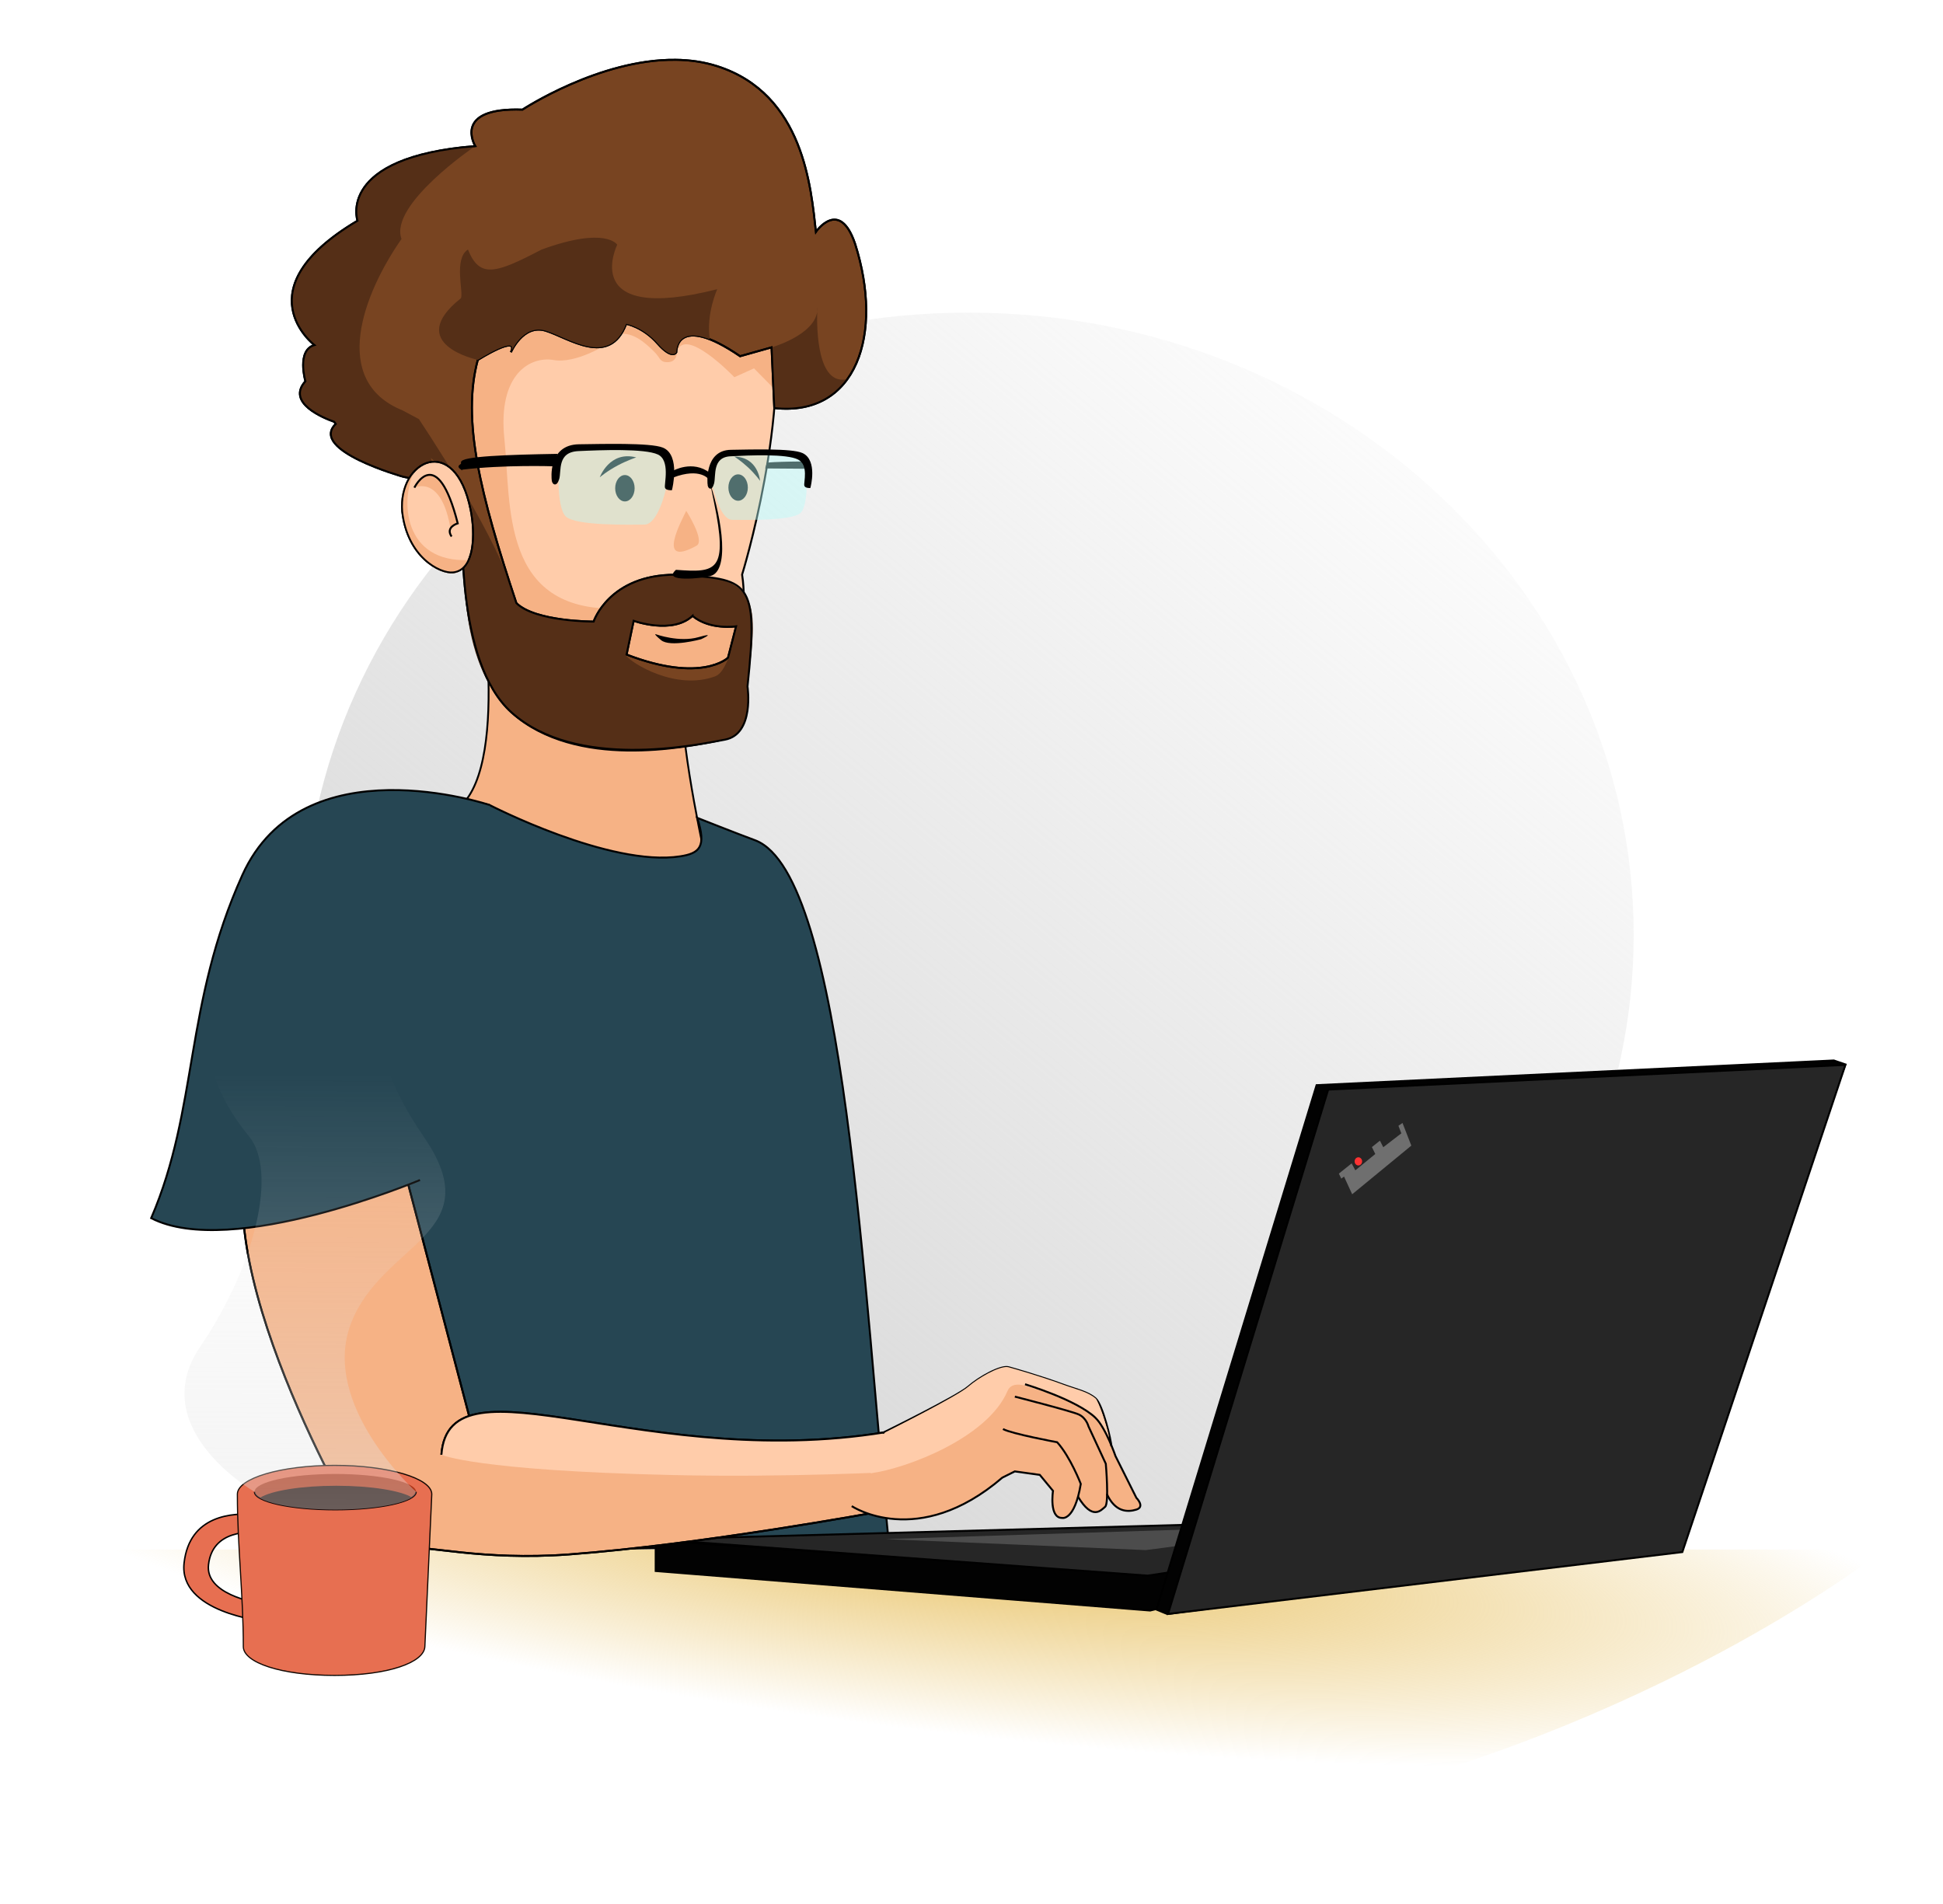
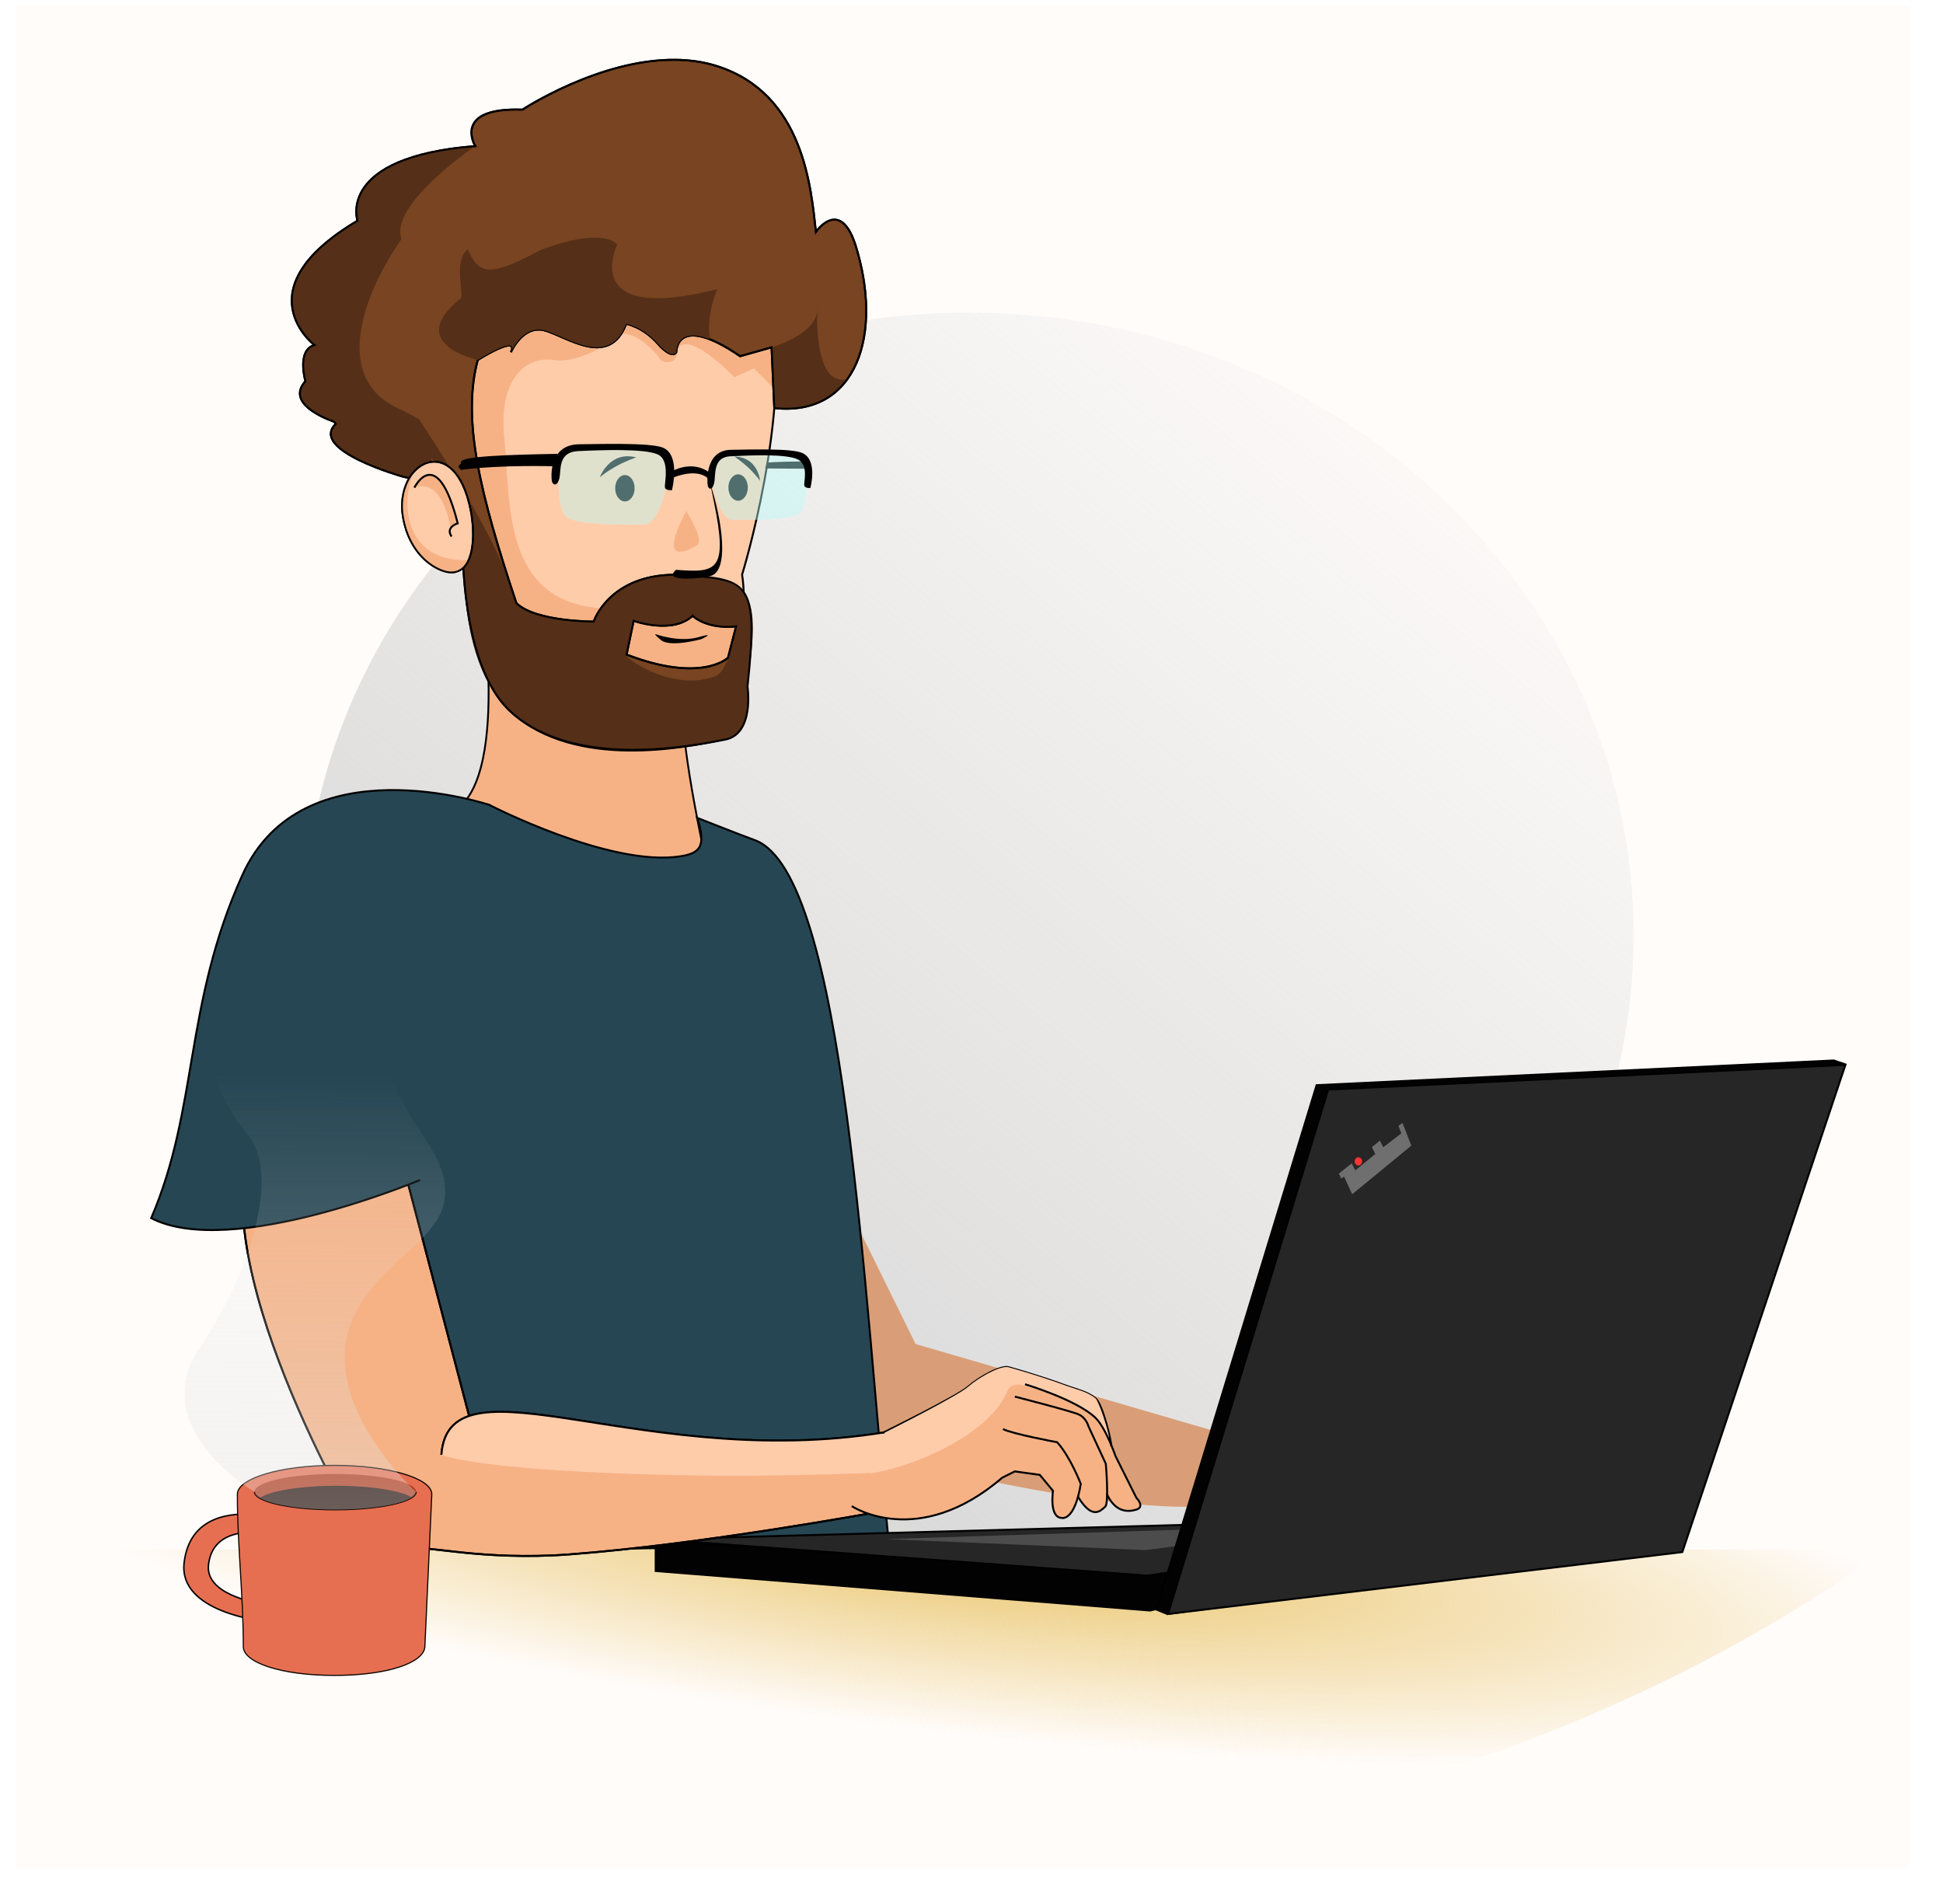
<svg xmlns="http://www.w3.org/2000/svg" xmlns:xlink="http://www.w3.org/1999/xlink" width="264.33mm" height="258.963mm" viewBox="0 0 264.33 258.963" version="1.1" id="svg8">
  <defs id="defs2">
    <linearGradient id="linearGradient5832">
      <stop style="stop-color:#e3e3e3;stop-opacity:1;" offset="0" id="stop5828" />
      <stop style="stop-color:#e3e3e3;stop-opacity:0;" offset="1" id="stop5830" />
    </linearGradient>
    <linearGradient id="linearGradient5786">
      <stop style="stop-color:#d4d4d4;stop-opacity:1;" offset="0" id="stop5782" />
      <stop style="stop-color:#d4d4d4;stop-opacity:0;" offset="1" id="stop5784" />
    </linearGradient>
    <linearGradient id="linearGradient5745">
      <stop style="stop-color:#e9c46a;stop-opacity:1;" offset="0" id="stop5741" />
      <stop style="stop-color:#e9c46a;stop-opacity:0;" offset="1" id="stop5743" />
    </linearGradient>
    <radialGradient xlink:href="#linearGradient5745" id="radialGradient5749" cx="188.043" cy="150.698" fx="188.043" fy="150.698" r="124.165" gradientTransform="matrix(1.092406,0.1248942,-0.02311122,0.2021456,-13.89349,201.0141)" gradientUnits="userSpaceOnUse" />
    <linearGradient xlink:href="#linearGradient5786" id="linearGradient5788" x1="63.5" y1="201.284" x2="196.321" y2="43.063" gradientUnits="userSpaceOnUse" />
    <linearGradient xlink:href="#linearGradient5832" id="linearGradient5834" x1="43.682" y1="301.628" x2="44.677" y2="146.097" gradientUnits="userSpaceOnUse" />
  </defs>
  <g id="layer17">
+     <rect style="opacity:1;fill:#fffcfa;fill-opacity:1;stroke:none;stroke-width:0.2;stroke-miterlimit:4;stroke-dasharray:none;stroke-opacity:1" id="rect5960" width="257.704" height="253.471" x="2.117" y="0.729" />
    <ellipse style="opacity:1;fill:url(#linearGradient5788);fill-opacity:1;stroke:none;stroke-width:0.2;stroke-miterlimit:4;stroke-dasharray:none;stroke-opacity:1" id="path5756" cx="131.762" cy="127.2" rx="90.487" ry="84.667" />
+   </g>
+   <g id="layer9" transform="translate(-55.87797,-44.18282)">
+     <path style="fill:url(#radialGradient5749);fill-opacity:1;stroke:none;stroke-width:0.265px;stroke-linecap:butt;stroke-linejoin:miter;stroke-opacity:1" d="M 63.878,254.996 H 312.208 c 0,0 -113.771,90.336 -248.33,0 z" id="path5261" />
+   </g>
+   <g id="layer21" style="display:inline">
+     <path style="fill:#d99e77;fill-opacity:1;stroke:none;stroke-width:0.265px;stroke-linecap:butt;stroke-linejoin:miter;stroke-opacity:1" d="m 115.829,165.132 8.731,17.727 40.788,11.878 c 0,0 15.973,3.787 2.778,6.883 0,0 3.653,2.679 -3.45,3.267 -16.07,1.331 -51.757,-8.534 -51.757,-8.534 z" id="path7300" />
  </g>
  <g id="layer8" transform="translate(-55.87797,-44.18282)">
    <path style="fill:#f6b285;fill-opacity:1;stroke:#000000;stroke-width:0.249px;stroke-linecap:butt;stroke-linejoin:miter;stroke-opacity:1" d="m 120.821,121.181 c 0,0 4.686,26.473 -2.343,32.713 l 20.804,10.526 11.539,-1.404 1.124,-1.538 c 0,0 -3.314,-14.708 -3.314,-22.128 z" id="path5134" />
  </g>
  <g id="layer1" transform="translate(29.3692,-28.47643)" style="display:inline">
    <path style="fill:#ffccaa;stroke:#000000;stroke-width:0.265px;stroke-linecap:butt;stroke-linejoin:miter;stroke-opacity:1" d="m 34.734,106.654 c 0,0 2.835,15.686 10.205,20.411 7.371,4.725 23.246,0.189 23.246,0.189 0,0 4.725,-12.095 3.402,-20.6 0,0 6.804,-21.923 3.969,-37.042 -2.835,-15.119 -39.876,-7.749 -39.876,-7.749 l -10.394,23.435 z" id="path100" />
    <path style="fill:#f6b285;fill-opacity:1;stroke:none;stroke-width:0.265px;stroke-linecap:butt;stroke-linejoin:miter;stroke-opacity:1" d="m 77.685,83.138 -4.477,-4.544 -2.673,1.203 c 0,0 -6.853,-7.163 -7.824,-3.379 0,0 0.084,1.513 -1.566,1.319 -0.771,-0.091 -0.746,-0.644 -1.487,-1.378 -1.288,-1.278 -2.898,-2.739 -4.892,-2.442 -3.14,0.468 -1.604,1.403 -1.604,1.403 0,0 -4.143,2.673 -7.216,2.138 -3.074,-0.535 -7.633,1.774 -6.697,10.728 0.935,8.954 -0.554,23.611 15.591,23.084 11.888,-0.389 2.069,-1.353 2.069,-1.353 l -3.948,6.028 -13.297,-2.472 -3.274,-7.884 -2.071,-12.762 -2.74,-11.025 2.673,-5.813 10.691,-3.074 9.421,-1.537 5.546,-0.067 18.174,1.537 -1.136,8.553 v 0.668" id="path5098" />
    <path style="fill:#f6b285;fill-opacity:1;stroke:none;stroke-width:0.265px;stroke-linecap:butt;stroke-linejoin:miter;stroke-opacity:1" d="m 63.988,97.978 c 0,0 2.611,4.076 1.403,4.744 -5.698,3.151 -1.895,-3.668 -1.403,-4.744 z" id="path5102" />
    <path style="fill:#f6b285;fill-opacity:1;stroke:none;stroke-width:0.265px;stroke-linecap:butt;stroke-linejoin:miter;stroke-opacity:1" d="m 63.767,112.298 -7.938,0.236 -0.851,6.662 7.938,2.032 7.181,-0.142 1.04,-3.827 0.519,-3.733 z" id="path5106" />
  </g>
  <g id="layer6" style="display:inline" transform="translate(-55.87797,-44.18282)">
    <path style="display:inline;fill:#784421;stroke:#000000;stroke-width:0.265px;stroke-linecap:butt;stroke-linejoin:miter;stroke-opacity:1" d="m 147.779,52.317 c -10.364,-0.116 -20.825,6.779 -20.825,6.779 -9.638,-0.331 -6.425,4.961 -6.425,4.961 -18.946,1.512 -16.017,10.158 -16.017,10.158 -15.781,9.355 -5.859,16.915 -5.859,16.915 -2.457,0.709 -1.226,4.923 -1.226,4.923 -2.646,2.934 2.448,4.997 3.919,5.515 l 0.208,0.293 c -3.7,3.594 9.191,7.186 9.191,7.186 l 7.506,1.568 0.724,0.125 c -0.334,4.693 -1.156,23.547 6.513,30.391 8.788,7.843 23.813,4.63 27.876,3.874 4.063,-0.756 3.213,-6.52 3.213,-6.52 2.379,-11.99 0.464,-15.982 -8.835,-16.111 -9.025,0.014 -11.103,6.378 -11.103,6.378 0,0 -7.956,0.024 -10.511,-2.517 -4.947,-14.841 -7.438,-24.957 -5.25,-33.087 0,0 5.707,-3.585 4.505,-1.046 0,0 1.649,-3.865 4.723,-2.93 3.074,0.935 8.686,5.078 10.958,-0.935 0,0 2.272,0.401 4.276,2.673 2.005,2.272 2.539,1.203 2.539,1.203 0,0 -0.134,-5.479 8.686,0.534 l 4.276,-1.203 0.372,8.257 c 11.211,1.233 14.907,-10.054 11.004,-22.321 -2.126,-6.331 -5.339,-1.654 -5.339,-1.654 -0.661,-5.859 -1.607,-18.757 -13.418,-22.537 -1.846,-0.591 -3.762,-0.852 -5.681,-0.874 z m 2.31,75.659 c 2.374,1.969 5.93,1.42 5.93,1.42 l -1.102,4.276 c 0,0 -3.574,3.507 -13.798,-0.435 l 0.961,-4.596 c 0,0 5.236,1.902 8.009,-0.666 z" id="path76" />
    <path style="display:inline;fill:#552f17;fill-opacity:1;stroke:none;stroke-width:0.265px;stroke-linecap:butt;stroke-linejoin:miter;stroke-opacity:1" d="m 120.528,64.057 c -18.946,1.512 -16.017,10.158 -16.017,10.158 -15.781,9.355 -5.859,16.915 -5.859,16.915 -2.457,0.709 -1.226,4.923 -1.226,4.923 -2.646,2.934 2.448,4.997 3.919,5.515 l 0.208,0.293 c -3.7,3.594 9.191,7.186 9.191,7.186 2.75,0.529 2.062,0.483 4.822,0.958 l -1.078,-3.516 c 2.742,2.367 5.593,4.847 4.769,8.314 -0.334,4.693 -1.439,19.484 6.23,26.328 8.788,7.843 25.041,4.394 29.104,3.638 4.063,-0.756 2.976,-7.181 2.976,-7.181 1.433,-11.608 1.903,-15.093 -9.827,-15.213 -9.025,0.014 -11.103,6.378 -11.103,6.378 0,0 -7.956,0.024 -10.51,-2.517 -1.682,-6.972 -9.465,-19.296 -13.26,-25.036 l -2.233,-1.187 c -9.895,-3.999 -5.32,-15.887 -0.133,-23.32 -1.737,-4.677 10.027,-12.635 10.027,-12.635 z m 29.56,63.918 c 2.374,1.969 5.93,1.42 5.93,1.42 0,0 -0.825,6.06 -2.846,6.806 -5.358,1.979 -11.407,-1.79 -12.154,-2.864 l 1.061,-4.696 c 0,0 5.236,1.902 8.009,-0.666 z" id="path76-6" />
    <path style="display:inline;fill:#552f17;fill-opacity:1;stroke:none;stroke-width:0.265px;stroke-linecap:butt;stroke-linejoin:miter;stroke-opacity:1" d="m 167.074,85.962 c 0,0 -0.014,0.255 -0.025,0.653 0.032,-0.211 0.041,-0.428 0.025,-0.653 z m -0.025,0.653 c -0.484,3.209 -6.208,4.83 -6.208,4.83 l 0.372,8.257 c 4.573,0.503 7.895,-1.077 9.962,-3.957 -0.009,0.002 -0.016,0.004 -0.025,0.006 -4.078,0.998 -4.163,-6.819 -4.101,-9.136 z" id="path76-7" />
    <path style="display:inline;fill:none;stroke:#000000;stroke-width:0.265px;stroke-linecap:butt;stroke-linejoin:miter;stroke-opacity:1" d="m 147.779,52.317 c -10.364,-0.116 -20.825,6.779 -20.825,6.779 -9.638,-0.331 -6.425,4.961 -6.425,4.961 -18.946,1.512 -16.017,10.158 -16.017,10.158 -15.781,9.355 -5.859,16.915 -5.859,16.915 -2.457,0.709 -1.226,4.923 -1.226,4.923 -2.646,2.934 2.448,4.997 3.919,5.515 l 0.208,0.293 c -3.7,3.594 9.191,7.186 9.191,7.186 l 7.506,1.568 0.724,0.125 c -0.334,4.693 -1.156,23.547 6.513,30.391 8.788,7.843 24.947,4.441 29.01,3.685 4.063,-0.756 3.071,-7.229 3.071,-7.229 1.569,-14.752 0.198,-14.592 -9.827,-15.213 -9.025,0.014 -11.103,6.378 -11.103,6.378 0,0 -7.956,0.024 -10.511,-2.517 -4.947,-14.841 -7.438,-24.957 -5.25,-33.087 0,0 5.707,-3.585 4.505,-1.046 0,0 1.649,-3.865 4.723,-2.93 3.074,0.935 8.686,5.078 10.958,-0.935 0,0 2.272,0.401 4.276,2.673 2.005,2.272 2.539,1.203 2.539,1.203 0,0 -0.134,-5.479 8.686,0.534 l 4.276,-1.203 0.372,8.257 c 11.211,1.233 14.907,-10.054 11.004,-22.321 -2.126,-6.331 -5.339,-1.654 -5.339,-1.654 -0.661,-5.859 -1.607,-18.757 -13.418,-22.537 -1.846,-0.591 -3.762,-0.852 -5.681,-0.874 z m 2.31,75.659 c 2.374,1.969 5.93,1.42 5.93,1.42 l -1.102,4.276 c 0,0 -3.574,3.507 -13.798,-0.435 l 0.961,-4.596 c 0,0 5.236,1.902 8.009,-0.666 z" id="path76-3" />
    <path style="display:inline;fill:#552f17;fill-opacity:1;stroke:none;stroke-width:0.265px;stroke-linecap:butt;stroke-linejoin:miter;stroke-opacity:1" d="m 118.585,84.756 c -7.843,6.237 2.293,8.392 2.293,8.392 0,0 5.707,-3.585 4.505,-1.046 0,0 1.649,-3.865 4.723,-2.93 3.074,0.935 8.686,5.078 10.958,-0.935 0,0 2.272,0.401 4.276,2.673 2.005,2.272 2.539,1.203 2.539,1.203 0,0 -0.086,-3.586 4.556,-1.768 -0.516,-3.478 1.019,-6.817 1.019,-6.817 -18.993,4.819 -13.607,-6.048 -13.607,-6.048 0,0 -1.512,-2.551 -10.3,0.661 -6.205,3.235 -8.409,3.984 -10.008,-0.011 -1.972,1.261 -0.58,5.824 -0.954,6.625 z" id="path76-5" />
    <path style="display:inline;fill:#000000;fill-opacity:1;stroke:none;stroke-width:0.243px;stroke-linecap:butt;stroke-linejoin:miter;stroke-opacity:1" d="m 145.161,130.493 c 0,0 3.148,1.124 5.75,0.375 2.603,-0.749 0.348,0.281 0.348,0.281 0,0 -4.207,1.155 -5.448,0.125 -1.241,-1.03 -0.651,-0.781 -0.651,-0.781 z" id="path4936" />
  </g>
  <g id="layer7" transform="translate(-55.87797,-44.18282)">
    <path style="display:inline;fill:#ffccaa;fill-opacity:1;stroke:#000000;stroke-width:0.238px;stroke-linecap:butt;stroke-linejoin:miter;stroke-opacity:1" d="m 110.596,113.774 c 0.682,6.17 5.104,8.463 6.909,8.284 2.981,-0.297 3.048,-5.263 2.388,-8.537 -2.12,-10.521 -9.866,-6.733 -9.297,0.254 z" id="path102" />
    <path style="color:#000000;font-style:normal;font-variant:normal;font-weight:normal;font-stretch:normal;font-size:medium;line-height:normal;font-family:sans-serif;font-variant-ligatures:normal;font-variant-position:normal;font-variant-caps:normal;font-variant-numeric:normal;font-variant-alternates:normal;font-feature-settings:normal;text-indent:0;text-align:start;text-decoration:none;text-decoration-line:none;text-decoration-style:solid;text-decoration-color:#000000;letter-spacing:normal;word-spacing:normal;text-transform:none;writing-mode:lr-tb;direction:ltr;text-orientation:mixed;dominant-baseline:auto;baseline-shift:baseline;text-anchor:start;white-space:normal;shape-padding:0;clip-rule:nonzero;display:inline;overflow:visible;visibility:visible;opacity:1;isolation:auto;mix-blend-mode:normal;color-interpolation:sRGB;color-interpolation-filters:linearRGB;solid-color:#000000;solid-opacity:1;vector-effect:none;fill:#000000;fill-opacity:1;fill-rule:nonzero;stroke:none;stroke-width:1;stroke-linecap:butt;stroke-linejoin:miter;stroke-miterlimit:4;stroke-dasharray:none;stroke-dashoffset:0;stroke-opacity:1;color-rendering:auto;image-rendering:auto;shape-rendering:auto;text-rendering:auto;enable-background:accumulate" d="m 153.004,112.48 c 1.953,9.479 0.347,9.635 -5.165,9.228 -2.024,1.79 3.789,1.111 4.443,0.893 3.005,-0.341 1.791,-7.821 0.222,-12.593 z" id="path138-3" />
    <path style="fill:#f6b285;fill-opacity:1;stroke:none;stroke-width:0.265px;stroke-linecap:butt;stroke-linejoin:miter;stroke-opacity:1" d="m 112.248,110.533 c 0,0 3.067,-6.234 5.901,4.852 0,0 -1.733,0.516 -0.835,1.792 -1.049,-8.684 -5.066,-6.644 -5.066,-6.644 z" id="path5024-0" />
    <path style="fill:none;stroke:#000000;stroke-width:0.265px;stroke-linecap:butt;stroke-linejoin:miter;stroke-opacity:1" d="m 112.248,110.533 c 0,0 3.067,-6.234 5.901,4.852 0,0 -1.733,0.516 -0.835,1.792" id="path5024" />
    <path style="display:inline;fill:#f6b285;fill-opacity:1;stroke:none;stroke-width:0.238px;stroke-linecap:butt;stroke-linejoin:miter;stroke-opacity:1" d="m 112.313,108.197 c -1.421,1.845 -2.007,2.779 -1.772,5.667 0.682,6.17 5.104,8.463 6.909,8.284 0.619,-0.062 0.677,0.274 2.267,-1.77 -9.036,0.424 -9.442,-8.297 -7.404,-12.181 z" id="path102-6" />
    <path style="display:inline;fill:none;fill-opacity:1;stroke:#000000;stroke-width:0.238px;stroke-linecap:butt;stroke-linejoin:miter;stroke-opacity:1" d="m 110.596,113.774 c 0.682,6.17 5.104,8.463 6.909,8.284 2.981,-0.297 3.048,-5.263 2.388,-8.537 -2.12,-10.521 -9.866,-6.733 -9.297,0.254 z" id="path102-2" />
  </g>
  <g id="layer4" transform="translate(-55.87797,-44.18282)">
    <ellipse style="display:inline;fill:#000000;fill-opacity:1;stroke:none;stroke-width:1;stroke-miterlimit:4;stroke-dasharray:none" id="path4791" cx="140.891" cy="110.609" rx="1.323" ry="1.795" />
    <ellipse style="display:inline;fill:#000000;fill-opacity:1;stroke:none;stroke-width:1;stroke-miterlimit:4;stroke-dasharray:none" id="path4791-9" cx="156.293" cy="110.515" rx="1.323" ry="1.795" />
    <path style="display:inline;fill:#000000;fill-opacity:1;stroke:none;stroke-width:0.265px;stroke-linecap:butt;stroke-linejoin:miter;stroke-opacity:1" d="m 137.473,109.12 c 0,0 1.32,-3.652 4.958,-2.707 0,0 -1.223,0.407 -2.506,1.087 -1.506,0.799 -2.452,1.62 -2.452,1.62 z" id="path4808" />
    <path style="display:inline;fill:#000000;fill-opacity:1;stroke:none;stroke-width:0.225px;stroke-linecap:butt;stroke-linejoin:miter;stroke-opacity:1" d="m 159.277,109.605 c 0,0 -0.228,-3.222 -3.486,-3.3 0,0 0.922,0.605 1.829,1.443 1.064,0.984 1.657,1.857 1.657,1.857 z" id="path4808-1" />
  </g>
  <g id="layer3" style="display:inline" transform="translate(-55.87797,-44.18282)">
    <path style="display:inline;fill:#000000;fill-opacity:1;stroke:#000000;stroke-width:0.242px;stroke-linecap:butt;stroke-linejoin:miter;stroke-opacity:1" d="m 147.452,108.358 c 0,0 2.64,-1.529 4.931,0.267 l -0.015,0.675 c 0,0 -1.187,-1.704 -4.986,-0.251 z" id="path136" />
    <path style="display:inline;fill:#000000;stroke:#000000;stroke-width:0.202px;stroke-linecap:butt;stroke-linejoin:miter;stroke-opacity:1" d="m 118.645,107.993 c -0.728,-0.508 0.173,-0.466 0.045,-0.841 -0.271,-0.794 6.523,-1.01 12.894,-1.117 l -0.46,1.486 c 0,0 -6.732,-0.229 -12.479,0.471 z" id="path134" />
    <path style="fill:#b8fdfa;fill-opacity:0.437;stroke:none;stroke-width:0.265px;stroke-linecap:butt;stroke-linejoin:miter;stroke-opacity:1" d="m 146.475,110.711 c 0,0 -1.063,4.843 -2.929,4.843 -1.866,0 -9.402,0.213 -10.725,-1.134 -1.323,-1.347 -0.921,-7.441 -0.921,-7.441 l 1.606,-1.606 3.803,-0.378 h 4.418 c 0,0 2.386,-0.024 2.622,0.142 0.236,0.165 2.268,1.417 2.315,1.512 0.047,0.095 0.496,2.386 0.496,2.386 z" id="path4882" />
    <path style="fill:#000000;fill-opacity:1;stroke:#000000;stroke-width:0.265px;stroke-linecap:butt;stroke-linejoin:miter;stroke-opacity:1" d="m 131.063,109.437 c 0,0 -0.567,-4.63 3.591,-4.677 2.916,-0.033 9.696,-0.237 11.364,0.45 2.317,0.954 1.164,5.538 1.164,5.538 0,0 -0.612,0.006 -0.704,-0.222 -0.153,-0.38 0.791,-3.781 -1.051,-4.631 -1.843,-0.85 -7.796,-0.614 -10.867,-0.472 -3.071,0.142 -2.41,2.882 -2.74,3.922 -0.331,1.039 -0.756,0.549 -0.756,0.095 z" id="path4850" />
    <path style="display:inline;fill:#000000;stroke:#000000;stroke-width:0.15px;stroke-linecap:butt;stroke-linejoin:miter;stroke-opacity:1" d="m 160.253,107.256 c 0,0 -0.757,-0.161 5.27,-0.222 l -0.033,0.847 -5.414,-0.042 z" id="path134-6" />
    <path style="display:inline;fill:#b8fdfa;fill-opacity:0.437;stroke:none;stroke-width:0.226px;stroke-linecap:butt;stroke-linejoin:miter;stroke-opacity:1" d="m 152.963,110.823 c 0,0 0.922,4.085 2.541,4.085 1.619,0 8.155,0.179 9.303,-0.957 1.147,-1.136 0.799,-6.278 0.799,-6.278 l -1.393,-1.355 -3.299,-0.319 h -3.832 c 0,0 -2.07,-0.02 -2.274,0.12 -0.205,0.139 -1.967,1.196 -2.008,1.275 -0.041,0.08 -0.43,2.013 -0.43,2.013 z" id="path4882-0" />
    <path style="display:inline;fill:#000000;fill-opacity:1;stroke:#000000;stroke-width:0.241px;stroke-linecap:butt;stroke-linejoin:miter;stroke-opacity:1" d="m 152.257,110.042 c 0,0 -0.484,-4.495 3.063,-4.541 2.487,-0.032 8.271,-0.23 9.694,0.436 1.977,0.926 1.01,4.524 1.01,4.524 0,0 -0.522,0.006 -0.601,-0.216 -0.131,-0.368 0.658,-2.818 -0.914,-3.644 -1.572,-0.826 -6.65,-0.596 -9.27,-0.459 -2.62,0.138 -2.055,2.798 -2.338,3.807 -0.282,1.009 -0.645,0.533 -0.645,0.092 z" id="path4850-2" />
  </g>
  <g id="layer5" transform="translate(-55.87797,-44.18282)">
    <path style="fill:#264653;fill-opacity:1;stroke:#000000;stroke-width:0.265px;stroke-linecap:butt;stroke-linejoin:miter;stroke-opacity:1" d="m 95.061,158.423 c 7.124,-9.656 27.403,-4.725 27.403,-4.725 0,0 16.384,8.467 25.939,6.993 2.627,-0.405 3.638,-1.276 2.315,-5.244 0,0 5.41,2.144 7.95,3.08 12.169,4.772 14.7,61.759 18.245,96.784 -31.834,-1.534 -44.3,0.697 -67.113,-0.744 L 96.618,210.511" id="path4919-8" />
  </g>
-   <g id="layer9" transform="translate(-55.87797,-44.18282)">
-     <path style="fill:url(#radialGradient5749);fill-opacity:1;stroke:none;stroke-width:0.265px;stroke-linecap:butt;stroke-linejoin:miter;stroke-opacity:1" d="M 63.878,254.996 H 312.208 c 0,0 -113.771,90.336 -248.33,0 z" id="path5261" />
-   </g>
  <g id="layer12" transform="translate(-55.87797,-44.18282)">
    <path style="fill:#020202;fill-opacity:1;stroke:#000000;stroke-width:0.265px;stroke-linecap:butt;stroke-linejoin:miter;stroke-opacity:1" d="m 212.379,258.353 -67.301,-4.576 v 4.143 l 67.267,5.378 5.94,-1.442 -3.038,-3.685 z" id="path5327" />
    <path style="fill:#262626;fill-opacity:1;stroke:#000000;stroke-width:0.265px;stroke-linecap:butt;stroke-linejoin:miter;stroke-opacity:1" d="m 145.061,253.609 75.905,-2.071 -1.069,5.813 -7.884,1.203 z" id="path5329" />
    <path style="fill:#4c4c4c;fill-opacity:1;stroke:none;stroke-width:0.265px;stroke-linecap:butt;stroke-linejoin:miter;stroke-opacity:1" d="m 218.211,252.249 c 0,0 -42.281,1.338 -41.813,1.338 0.468,0 35.362,1.49 35.362,1.49 l 5.692,-0.751 z" id="path5375" />
    <path style="fill:#020202;fill-opacity:1;stroke:#000000;stroke-width:0.265px;stroke-linecap:butt;stroke-linejoin:miter;stroke-opacity:1" d="m 213.203,263.165 21.786,-71.342 70.366,-3.361 1.572,0.54 -23.755,65.743 -68.486,9.031 z" id="path5325" />
    <path style="fill:#262626;fill-opacity:1;stroke:#000000;stroke-width:0.265px;stroke-linecap:butt;stroke-linejoin:miter;stroke-opacity:1" d="m 214.778,263.764 21.786,-71.342 70.366,-3.361 -22.183,66.283 z" id="path5325-7" />
    <path style="fill:#6f6f6f;fill-opacity:1;stroke:none;stroke-width:1px;stroke-linecap:butt;stroke-linejoin:miter;stroke-opacity:1" d="m 721.129,577.432 -2.082,1.459 1.488,3.885 -9.285,7.143 -1.725,-3.383 -4.127,3.314 1.744,3.551 -10.268,8.393 -1.891,-3.58 -6.564,5.271 1.238,2.588 1.412,-1.072 4.186,9.105 30.413,-25.015 z" transform="matrix(0.2645833,0,0,0.2645833,55.87797,44.18282)" id="path5361" />
    <ellipse style="fill:#ff3333;fill-opacity:1;stroke:none;stroke-width:0.248;stroke-miterlimit:4;stroke-dasharray:none;stroke-opacity:1" id="path5363" cx="240.673" cy="202.19" rx="0.508" ry="0.555" />
  </g>
  <g id="layer10" transform="translate(-55.87797,-44.18282)">
    <path style="fill:#f6b285;fill-opacity:1;stroke:#000000;stroke-width:0.265;stroke-linecap:butt;stroke-linejoin:miter;stroke-miterlimit:4;stroke-dasharray:none;stroke-opacity:1" d="m 119.707,236.865 c -6.983,-26.6 -12.091,-45.993 -12.091,-45.993 0,0 -14.136,1.518 -16.91,7.13 -8.332,16.854 14.197,54.588 14.197,54.588 0,0 1.737,3.608 6.682,2.272 1.964,-0.531 9.784,1.691 21.687,0.804 18.065,-1.347 42.087,-5.792 42.087,-5.792 0,0 7.296,-11.978 2.511,-11.102 -33.749,6.177 -60.873,-10.903 -61.943,3.329" id="path5264" />
    <path style="fill:#ffccaa;fill-opacity:1;stroke:none;stroke-width:0.265;stroke-linecap:butt;stroke-linejoin:miter;stroke-miterlimit:4;stroke-dasharray:none;stroke-opacity:1" d="m 178.231,244.404 c 1.338,-3.026 2.145,-6.093 -0.361,-5.634 -33.749,6.177 -60.873,-10.903 -61.943,3.329 0,0 4.471,2.153 31.496,2.768 15.734,0.358 30.807,-0.464 30.807,-0.464 z" id="path5264-8" />
    <path style="fill:none;fill-opacity:1;stroke:#000000;stroke-width:0.265;stroke-linecap:butt;stroke-linejoin:miter;stroke-miterlimit:4;stroke-dasharray:none;stroke-opacity:1" d="m 119.707,236.865 c -6.983,-26.6 -12.091,-45.993 -12.091,-45.993 0,0 -14.136,1.518 -16.91,7.13 -8.332,16.854 14.197,54.588 14.197,54.588 0,0 1.737,3.608 6.682,2.272 1.964,-0.531 9.784,1.691 21.687,0.804 18.065,-1.347 42.087,-5.792 42.087,-5.792 0,0 7.296,-11.978 2.511,-11.102 -33.749,6.177 -60.873,-10.903 -61.943,3.329" id="path5264-4" />
  </g>
  <g id="layer14">
    <path style="fill:#f6b285;fill-opacity:1;stroke:none;stroke-width:0.265px;stroke-linecap:butt;stroke-linejoin:miter;stroke-opacity:1" d="m 136.989,185.982 c -1.184,-0.052 -3.847,1.437 -5.264,2.677 -1.512,1.323 -11.339,6.237 -11.339,6.237 l -3.307,10.489 c 0,0 8.032,5.102 19.277,-4.347 l 1.701,-0.85 3.402,0.472 1.795,2.174 c 0,0 -0.567,3.685 1.228,3.685 0,0 1.28,0.35 2.175,-2.888 1.977,3.281 3.119,1.848 3.685,1.376 0.185,-0.154 0.258,-0.832 0.274,-1.672 1.133,2.378 2.763,2.424 3.978,2.051 1.228,-0.378 0,-1.607 0,-1.607 l -2.835,-5.669 c 0,0 -0.225,-0.649 -0.58,-1.498 -0.117,-1.119 -1.218,-5.559 -2.125,-6.345 -1.077,-0.933 -2.679,-1.241 -4.344,-1.858 -3.019,-1.118 -6.832,-2.211 -7.502,-2.394 -0.065,-0.018 -0.137,-0.028 -0.216,-0.032 z" id="path5542-2" />
    <path style="fill:none;stroke:#000000;stroke-width:0.265px;stroke-linecap:butt;stroke-linejoin:miter;stroke-opacity:1" d="m 115.873,204.912 c 0,0 8.977,6 20.482,-3.874 l 1.701,-0.85 3.402,0.472 1.795,2.173 c 0,0 -0.567,3.685 1.228,3.685 0,0 1.701,0.472 2.551,-4.63 0,0 -1.417,-3.685 -3.213,-5.67 0,0 -6.142,-1.134 -7.371,-1.795" id="path5542" />
    <path style="fill:none;stroke:#000000;stroke-width:0.265px;stroke-linecap:butt;stroke-linejoin:miter;stroke-opacity:1" d="m 138.061,190.015 c 0,0 7.649,1.952 8.689,2.424 1.039,0.472 1.323,1.606 1.323,1.606 l 2.362,5.103 c 0,0 0.472,5.386 -0.095,5.859 -0.567,0.472 -1.712,1.912 -3.696,-1.395" id="path5546" />
    <path style="fill:none;stroke:#000000;stroke-width:0.265px;stroke-linecap:butt;stroke-linejoin:miter;stroke-opacity:1" d="m 120.051,194.963 c 0,0 10.161,-4.981 11.673,-6.303 1.512,-1.323 4.441,-2.929 5.481,-2.646 0.67,0.183 4.483,1.276 7.502,2.394 1.665,0.617 3.267,0.925 4.344,1.858 0.96,0.832 2.137,5.753 2.137,6.509" id="path5550" />
    <path style="fill:#ffccaa;fill-opacity:1;stroke:none;stroke-width:0.265px;stroke-linecap:butt;stroke-linejoin:miter;stroke-opacity:1" d="m 136.989,185.982 c -1.184,-0.052 -3.847,1.437 -5.264,2.677 -1.512,1.323 -11.339,6.237 -11.339,6.237 l -1.932,5.547 c 4.845,-0.641 15.922,-4.818 18.617,-11.214 0.64,-1.519 2.874,-0.531 2.874,-0.531 l 4.824,1.436 4.174,2.452 1.942,2.958 c -0.267,-1.421 -1.446,-4.942 -1.833,-5.278 -1.077,-0.933 -2.679,-1.241 -4.344,-1.858 -3.019,-1.118 -6.832,-2.211 -7.502,-2.394 -0.065,-0.018 -0.137,-0.028 -0.216,-0.032 z" id="path5542-2-5" />
    <path style="fill:none;fill-opacity:1;stroke:none;stroke-width:0.265px;stroke-linecap:butt;stroke-linejoin:miter;stroke-opacity:1" d="m 136.989,185.982 c -1.184,-0.052 -3.847,1.437 -5.264,2.677 -1.512,1.323 -11.339,6.237 -11.339,6.237 l -3.307,10.489 c 0,0 8.032,5.102 19.277,-4.347 l 1.701,-0.85 3.402,0.472 1.795,2.174 c 0,0 -0.567,3.685 1.228,3.685 0,0 1.28,0.35 2.175,-2.888 1.977,3.281 3.119,1.848 3.685,1.376 0.185,-0.154 0.258,-0.832 0.274,-1.672 1.133,2.378 2.763,2.424 3.978,2.051 1.228,-0.378 0,-1.607 0,-1.607 l -2.835,-5.669 c 0,0 -0.225,-0.649 -0.58,-1.498 -0.117,-1.119 -1.218,-5.559 -2.125,-6.345 -1.077,-0.933 -2.679,-1.241 -4.344,-1.858 -3.019,-1.118 -6.832,-2.211 -7.502,-2.394 -0.065,-0.018 -0.137,-0.028 -0.216,-0.032 z" id="path5542-2-0" />
    <path style="fill:none;stroke:#000000;stroke-width:0.265px;stroke-linecap:butt;stroke-linejoin:miter;stroke-opacity:1" d="m 139.447,188.332 c 0,0 7.025,2.107 9.572,4.557 1.416,1.362 2.738,5.22 2.738,5.22 l 2.835,5.67 c 0,0 1.228,1.228 0,1.606 -1.228,0.378 -2.882,0.331 -4.016,-2.126" id="path5548" />
  </g>
  <g id="layer11" transform="translate(-55.87797,-44.18282)">
    <path style="fill:#264653;fill-opacity:1;stroke:#000000;stroke-width:0.265px;stroke-linecap:butt;stroke-linejoin:miter;stroke-opacity:1" d="m 113.015,204.725 c 0,0 -25.649,10.821 -36.57,5.187 6.451,-14.989 4.443,-29.045 12.402,-46.678 8.171,-18.101 33.617,-9.536 33.617,-9.536" id="path4919-1" />
  </g>
  <g id="layer16">
    <path style="fill:#e76f51;fill-opacity:1;stroke:#000000;stroke-width:0.198px;stroke-linecap:butt;stroke-linejoin:miter;stroke-opacity:1" d="m 34.952,206.077 c -3.375,-0.331 -9.168,0.076 -9.907,6.565 -0.765,6.719 10.724,7.91 10.724,7.91 l 0.269,-2.288 c -1.73,-0.253 -8.121,-1.455 -7.673,-5.386 0.533,-4.678 5.436,-4.624 7.854,-4.304 0.373,0.05 0.677,0.104 0.907,0.149 l 0.245,-2.235 c 0,0 -0.704,-0.192 -1.778,-0.336 -0.201,-0.027 -0.416,-0.052 -0.641,-0.075 z" id="path5674" />
    <path style="opacity:1;fill:#e76f51;fill-opacity:1;stroke:#100701;stroke-width:0.158;stroke-miterlimit:4;stroke-dasharray:none;stroke-opacity:0.995" d="m 45.516,199.367 c -7.304,1e-5 -13.224,1.756 -13.224,3.923 2.52e-4,0.003 5.15e-4,0.006 7.89e-4,0.009 -0.006,6.907 0.818,13.814 0.808,20.72 8.8e-5,2.167 5.112,3.923 12.415,3.923 7.304,2e-5 12.187,-1.759 12.285,-3.923 l 0.94,-20.729 c -9e-5,-2.167 -5.921,-3.923 -13.224,-3.923 z" id="path5580" />
    <path style="opacity:1;fill:#af3618;fill-opacity:1;stroke:none;stroke-width:0.083;stroke-miterlimit:4;stroke-dasharray:none;stroke-opacity:1" d="m 56.603,202.962 a 10.987,2.426 0 0 1 -10.987,2.426 10.987,2.426 0 0 1 -10.987,-2.426 10.987,2.426 0 0 1 10.987,-2.426 10.987,2.426 0 0 1 10.987,2.426 z" id="path5578" />
    <path style="opacity:1;fill:none;fill-opacity:1;stroke:#120000;stroke-width:0.2;stroke-miterlimit:4;stroke-dasharray:none;stroke-opacity:1" d="m 56.603,202.962 c -5e-6,1.34 -4.919,2.426 -10.987,2.426 -6.068,0 -10.987,-1.086 -10.987,-2.426" id="path5578-1" />
    <path style="opacity:1;fill:#1e0905;fill-opacity:1;stroke:none;stroke-width:0.083;stroke-miterlimit:4;stroke-dasharray:none;stroke-opacity:1" d="m 45.743,202.14 a 10.987,2.426 0 0 0 -10.369,1.632 10.987,2.426 0 0 0 10.369,1.632 10.987,2.426 0 0 0 10.369,-1.632 10.987,2.426 0 0 0 -10.369,-1.632 z" id="path5578-19" />
  </g>
  <g id="layer18">
    <path style="fill:url(#linearGradient5834);fill-opacity:1;stroke:none;stroke-width:0.265px;stroke-linecap:butt;stroke-linejoin:miter;stroke-opacity:1" d="m 47.739,180.076 c 4.233,-11.113 19.05,-12.12 9.922,-25.4 C 47.58,140.009 53.708,134.907 53.708,134.907 l -22.518,-0.207 c -5.689,6.615 -1.323,15.081 2.646,19.844 3.969,4.763 0.926,17.595 -6.615,28.707 -7.541,11.113 7.408,19.711 7.408,19.711 5e-6,1.34 4.919,2.426 10.987,2.426 6.068,0 10.987,-1.086 10.987,-2.426 0,0 -13.097,-11.774 -8.864,-22.886 z" id="path5793" />
  </g>
</svg>
